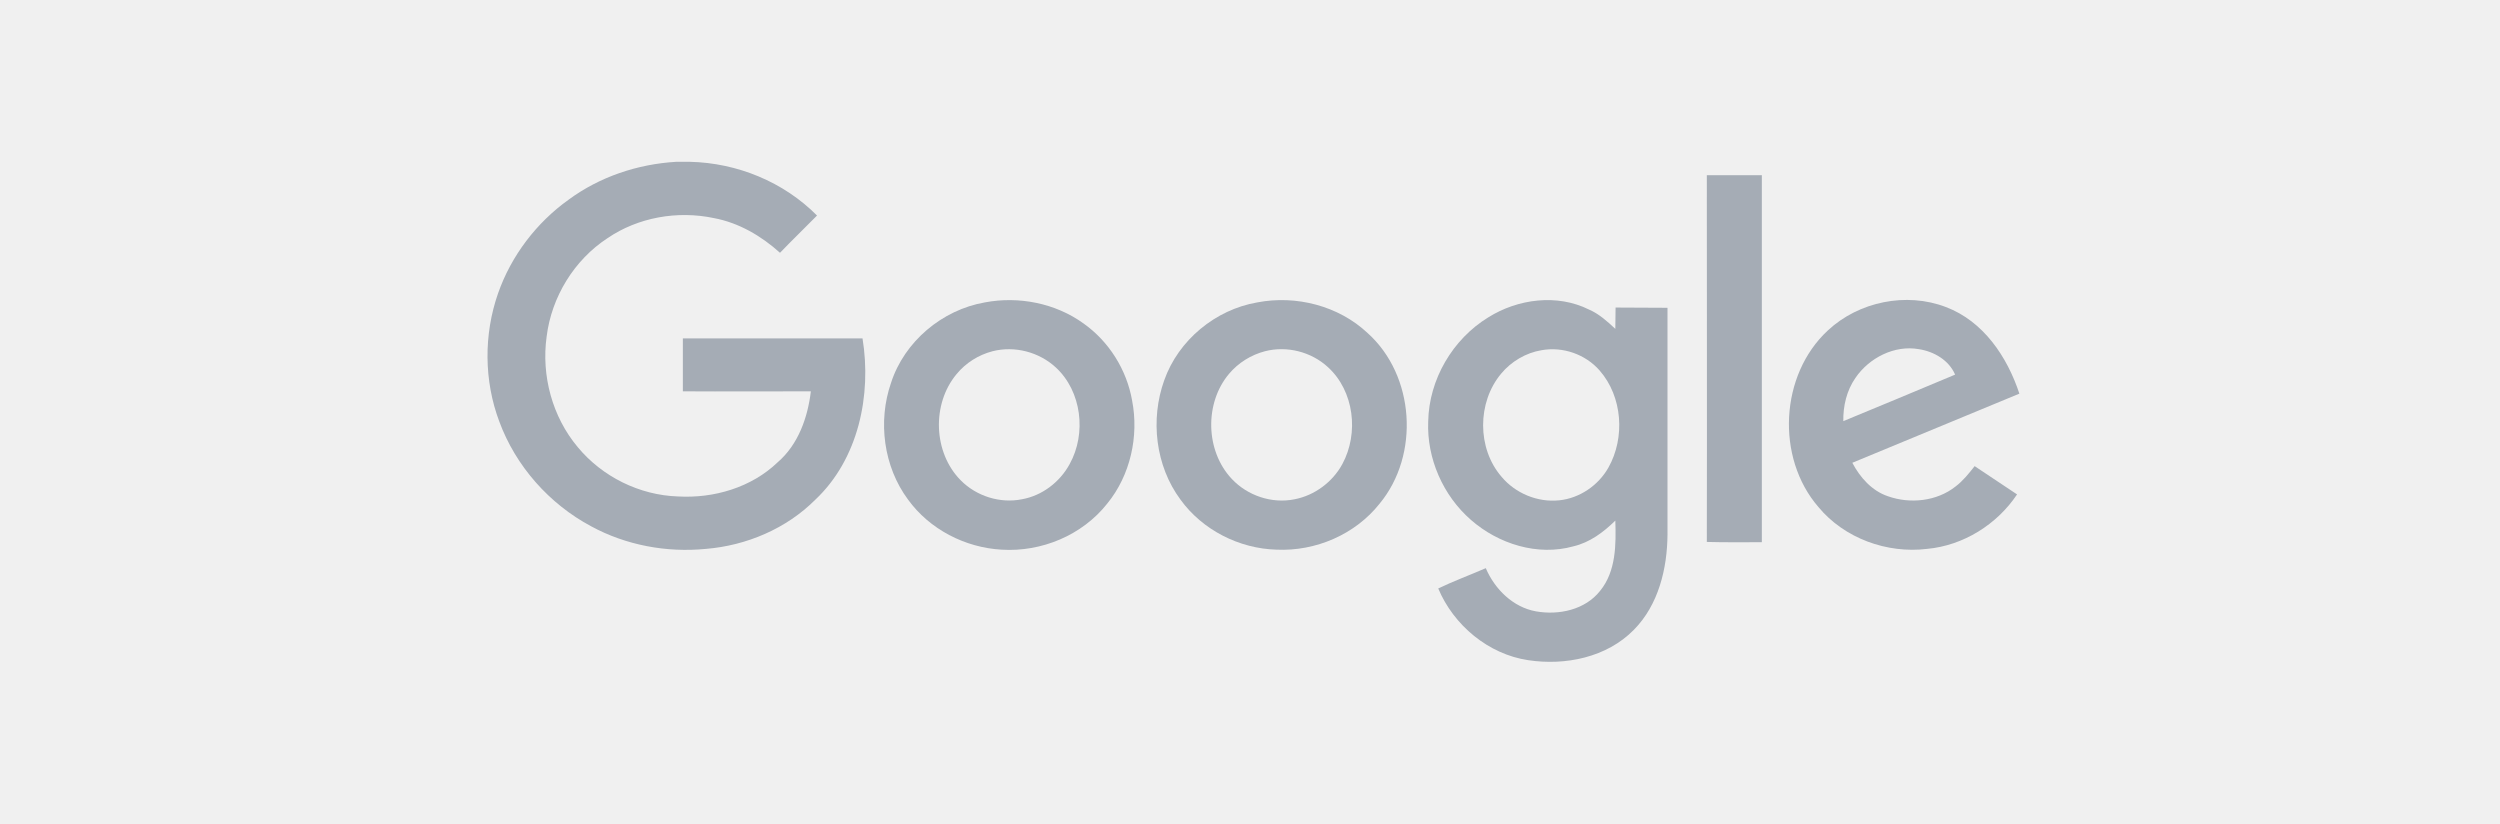
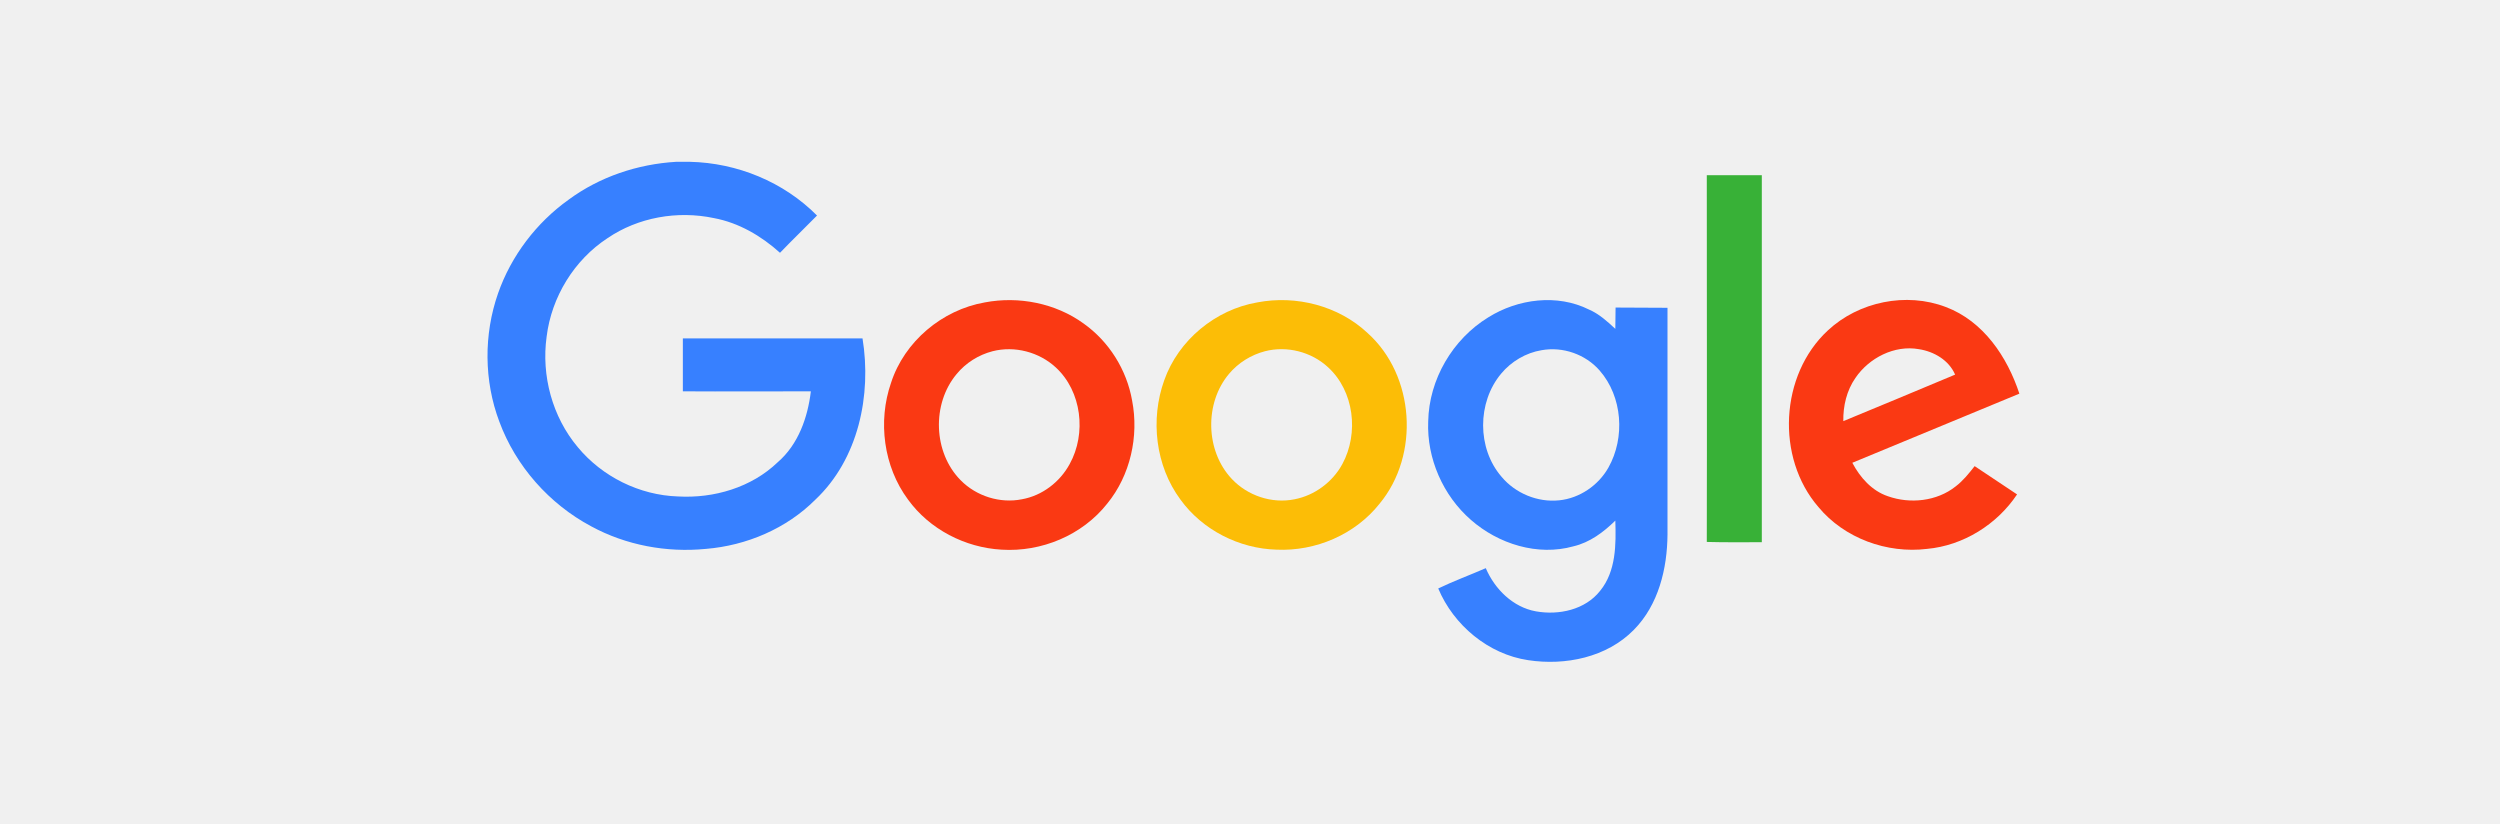
<svg xmlns="http://www.w3.org/2000/svg" width="170" height="56" viewBox="0 0 170 56" fill="none">
  <g clip-path="url(#clip0_1833_14644)">
-     <path d="M45.98 11.003H46.906C50.122 11.073 53.285 12.366 55.557 14.656C54.718 15.512 53.862 16.334 53.04 17.19C51.765 16.037 50.227 15.145 48.549 14.831C46.067 14.306 43.393 14.778 41.313 16.194C39.041 17.679 37.503 20.196 37.171 22.888C36.804 25.544 37.555 28.341 39.285 30.403C40.946 32.413 43.48 33.672 46.102 33.759C48.549 33.899 51.1 33.147 52.883 31.434C54.281 30.228 54.928 28.393 55.138 26.61C52.236 26.61 49.335 26.628 46.434 26.61V23.01H58.651C59.28 26.873 58.371 31.225 55.435 33.986C53.477 35.944 50.768 37.097 48.007 37.324C45.333 37.587 42.571 37.08 40.194 35.786C37.346 34.266 35.073 31.697 33.955 28.673C32.906 25.894 32.889 22.748 33.867 19.951C34.759 17.4 36.472 15.145 38.674 13.572C40.789 12.017 43.358 11.16 45.98 11.003Z" fill="#A5ACB5" />
-     <path d="M116.064 11.912H119.805V36.87C118.564 36.87 117.305 36.887 116.064 36.852C116.082 28.551 116.064 20.231 116.064 11.912V11.912Z" fill="#A5ACB5" />
-     <path d="M66.969 20.563C69.276 20.126 71.776 20.616 73.681 21.996C75.411 23.22 76.617 25.142 76.984 27.24C77.456 29.669 76.862 32.326 75.289 34.248C73.593 36.398 70.814 37.551 68.105 37.377C65.624 37.237 63.212 35.996 61.744 33.969C60.083 31.731 59.681 28.655 60.59 26.034C61.499 23.22 64.068 21.07 66.969 20.563V20.563ZM67.494 23.884C66.55 24.129 65.676 24.671 65.047 25.439C63.352 27.467 63.456 30.77 65.326 32.658C66.393 33.741 68.001 34.248 69.486 33.951C70.867 33.706 72.073 32.78 72.737 31.557C73.891 29.477 73.558 26.61 71.793 24.985C70.657 23.936 68.997 23.5 67.494 23.884Z" fill="#A5ACB5" />
-     <path d="M85.495 20.563C88.134 20.056 91.018 20.791 92.993 22.643C96.209 25.527 96.558 30.927 93.814 34.248C92.154 36.346 89.463 37.499 86.806 37.377C84.272 37.307 81.772 36.048 80.269 33.969C78.574 31.679 78.207 28.533 79.168 25.859C80.129 23.133 82.646 21.053 85.495 20.563V20.563ZM86.019 23.884C85.076 24.129 84.202 24.671 83.573 25.422C81.895 27.415 81.965 30.665 83.765 32.57C84.831 33.706 86.491 34.266 88.029 33.951C89.393 33.689 90.616 32.78 91.28 31.557C92.416 29.459 92.084 26.593 90.302 24.968C89.165 23.919 87.505 23.5 86.019 23.884Z" fill="#A5ACB5" />
-     <path d="M101.208 21.577C103.218 20.319 105.892 19.969 108.059 21.053C108.741 21.35 109.3 21.857 109.842 22.363C109.859 21.892 109.842 21.402 109.859 20.913C111.03 20.93 112.201 20.913 113.39 20.93V36.346C113.372 38.67 112.778 41.134 111.1 42.83C109.265 44.7 106.451 45.277 103.917 44.892C101.208 44.49 98.848 42.515 97.8 40.016C98.848 39.509 99.95 39.107 101.033 38.635C101.645 40.068 102.886 41.292 104.441 41.571C105.997 41.851 107.797 41.467 108.811 40.173C109.894 38.845 109.894 37.027 109.842 35.402C109.038 36.188 108.112 36.887 106.993 37.15C104.564 37.831 101.89 36.992 100.019 35.349C98.132 33.706 97.013 31.172 97.118 28.655C97.171 25.806 98.778 23.062 101.208 21.577V21.577ZM104.826 23.814C103.76 23.989 102.763 24.583 102.082 25.404C100.439 27.362 100.439 30.491 102.099 32.413C103.043 33.549 104.564 34.178 106.032 34.021C107.412 33.881 108.688 33.007 109.37 31.801C110.523 29.756 110.331 26.977 108.776 25.195C107.814 24.094 106.276 23.552 104.826 23.814V23.814Z" fill="#A5ACB5" />
-     <path d="M124.296 22.468C126.394 20.511 129.627 19.847 132.319 20.878C134.87 21.839 136.496 24.268 137.317 26.768C133.525 28.341 129.75 29.896 125.957 31.469C126.481 32.465 127.285 33.374 128.369 33.741C129.889 34.283 131.707 34.091 132.983 33.077C133.49 32.693 133.892 32.186 134.276 31.697C135.238 32.343 136.199 32.972 137.16 33.619C135.797 35.664 133.507 37.097 131.043 37.324C128.316 37.656 125.415 36.608 123.65 34.475C120.748 31.12 121.028 25.492 124.296 22.468V22.468ZM126.167 25.702C125.572 26.558 125.328 27.607 125.345 28.638C127.879 27.589 130.414 26.541 132.948 25.474C132.528 24.496 131.515 23.901 130.484 23.744C128.823 23.447 127.093 24.338 126.167 25.702V25.702Z" fill="#A5ACB5" />
+     <path d="M45.98 11.003H46.906C50.122 11.073 53.285 12.366 55.557 14.656C54.718 15.512 53.862 16.334 53.04 17.19C51.765 16.037 50.227 15.145 48.549 14.831C46.067 14.306 43.393 14.778 41.313 16.194C39.041 17.679 37.503 20.196 37.171 22.888C36.804 25.544 37.555 28.341 39.285 30.403C40.946 32.413 43.48 33.672 46.102 33.759C48.549 33.899 51.1 33.147 52.883 31.434C54.281 30.228 54.928 28.393 55.138 26.61C52.236 26.61 49.335 26.628 46.434 26.61V23.01H58.651C59.28 26.873 58.371 31.225 55.435 33.986C53.477 35.944 50.768 37.097 48.007 37.324C45.333 37.587 42.571 37.08 40.194 35.786C37.346 34.266 35.073 31.697 33.955 28.673C32.906 25.894 32.889 22.748 33.867 19.951C34.759 17.4 36.472 15.145 38.674 13.572C40.789 12.017 43.358 11.16 45.98 11.003Z" fill="#3780FF" />
+     <path d="M116.062 11.912H119.803V36.87C118.562 36.87 117.303 36.887 116.062 36.852C116.08 28.55 116.062 20.231 116.062 11.912V11.912Z" fill="#38B137" />
+     <path d="M66.969 20.563C69.276 20.126 71.776 20.616 73.681 21.996C75.411 23.22 76.617 25.142 76.984 27.24C77.456 29.669 76.862 32.326 75.289 34.248C73.593 36.398 70.814 37.551 68.105 37.377C65.624 37.237 63.212 35.996 61.744 33.969C60.083 31.731 59.681 28.655 60.59 26.034C61.499 23.22 64.068 21.07 66.969 20.563V20.563ZM67.494 23.884C66.55 24.129 65.676 24.671 65.047 25.439C63.352 27.467 63.456 30.77 65.326 32.658C66.393 33.741 68.001 34.248 69.486 33.951C70.867 33.706 72.073 32.78 72.737 31.557C73.891 29.477 73.558 26.61 71.793 24.985C70.657 23.936 68.997 23.5 67.494 23.884Z" fill="#FA3913" />
+     <path d="M85.495 20.563C88.134 20.056 91.018 20.791 92.993 22.643C96.209 25.527 96.558 30.927 93.814 34.248C92.154 36.346 89.463 37.499 86.806 37.377C84.272 37.307 81.772 36.048 80.269 33.969C78.574 31.679 78.207 28.533 79.168 25.859C80.129 23.133 82.646 21.053 85.495 20.563V20.563ZM86.019 23.884C85.076 24.129 84.202 24.671 83.573 25.422C81.895 27.415 81.965 30.665 83.765 32.57C84.831 33.706 86.491 34.266 88.029 33.951C89.393 33.689 90.616 32.78 91.28 31.557C92.416 29.459 92.084 26.593 90.302 24.968C89.165 23.919 87.505 23.5 86.019 23.884Z" fill="#FCBD06" />
+     <path d="M101.208 21.577C103.218 20.319 105.892 19.969 108.059 21.053C108.741 21.35 109.3 21.857 109.842 22.363C109.859 21.892 109.842 21.402 109.859 20.913C111.03 20.93 112.201 20.913 113.39 20.93V36.346C113.372 38.67 112.778 41.134 111.1 42.83C109.265 44.7 106.451 45.277 103.917 44.892C101.208 44.49 98.848 42.515 97.8 40.016C98.848 39.509 99.95 39.107 101.033 38.635C101.645 40.068 102.886 41.292 104.441 41.571C105.997 41.851 107.797 41.467 108.811 40.173C109.894 38.845 109.894 37.027 109.842 35.402C109.038 36.188 108.112 36.887 106.993 37.15C104.564 37.831 101.89 36.992 100.019 35.349C98.132 33.706 97.013 31.172 97.118 28.655C97.171 25.806 98.778 23.062 101.208 21.577V21.577ZM104.826 23.814C103.76 23.989 102.763 24.583 102.082 25.404C100.439 27.362 100.439 30.491 102.099 32.413C103.043 33.549 104.564 34.178 106.032 34.021C107.412 33.881 108.688 33.007 109.37 31.801C110.523 29.756 110.331 26.977 108.776 25.195C107.814 24.094 106.276 23.552 104.826 23.814V23.814Z" fill="#3780FF" />
+     <path d="M124.296 22.468C126.394 20.511 129.627 19.847 132.319 20.878C134.87 21.839 136.496 24.268 137.317 26.768C133.525 28.341 129.75 29.896 125.957 31.469C126.481 32.465 127.285 33.374 128.369 33.741C129.889 34.283 131.707 34.091 132.983 33.077C133.49 32.693 133.892 32.186 134.276 31.697C135.238 32.343 136.199 32.972 137.16 33.619C135.797 35.664 133.507 37.097 131.043 37.324C128.316 37.656 125.415 36.608 123.65 34.475C120.748 31.12 121.028 25.492 124.296 22.468V22.468ZM126.167 25.702C125.572 26.558 125.328 27.607 125.345 28.638C127.879 27.589 130.414 26.541 132.948 25.474C132.528 24.496 131.515 23.901 130.484 23.744C128.823 23.447 127.093 24.338 126.167 25.702V25.702Z" fill="#FA3913" />
  </g>
  <defs>
    <clipPath id="clip0_1833_14644">
      <rect width="104.167" height="34" fill="white" transform="translate(33.1504 11)" />
    </clipPath>
  </defs>
</svg>
